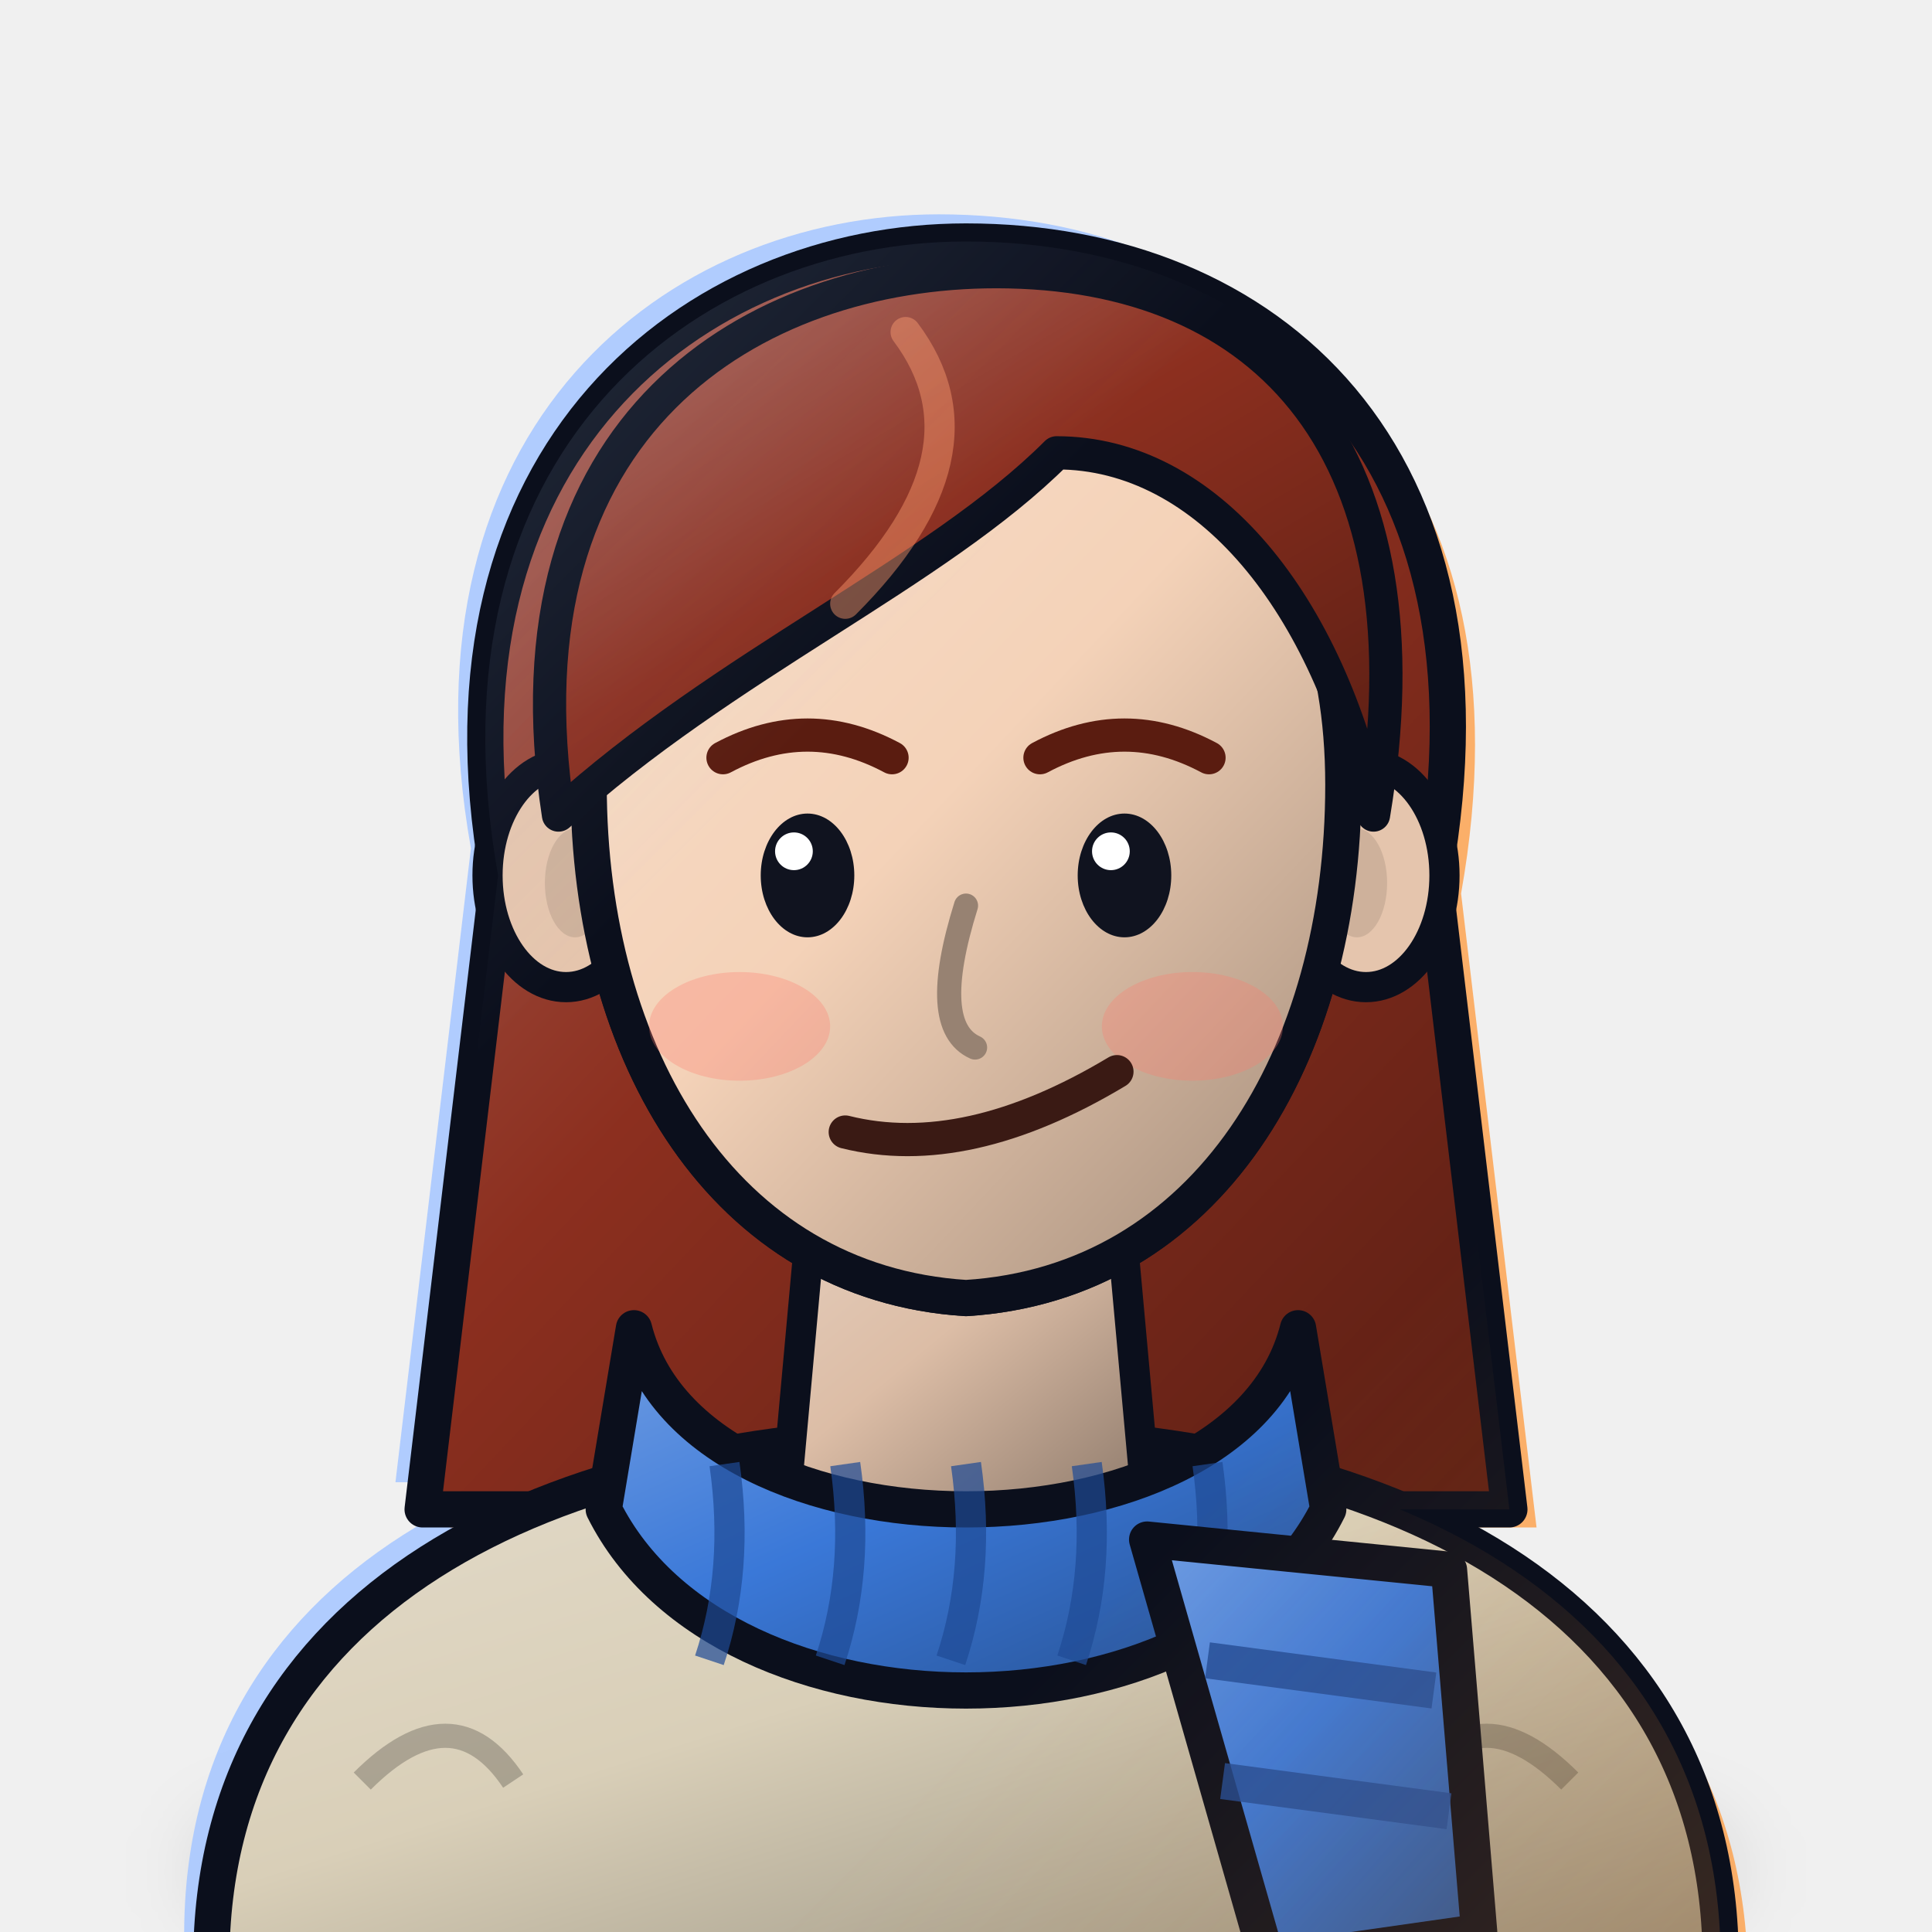
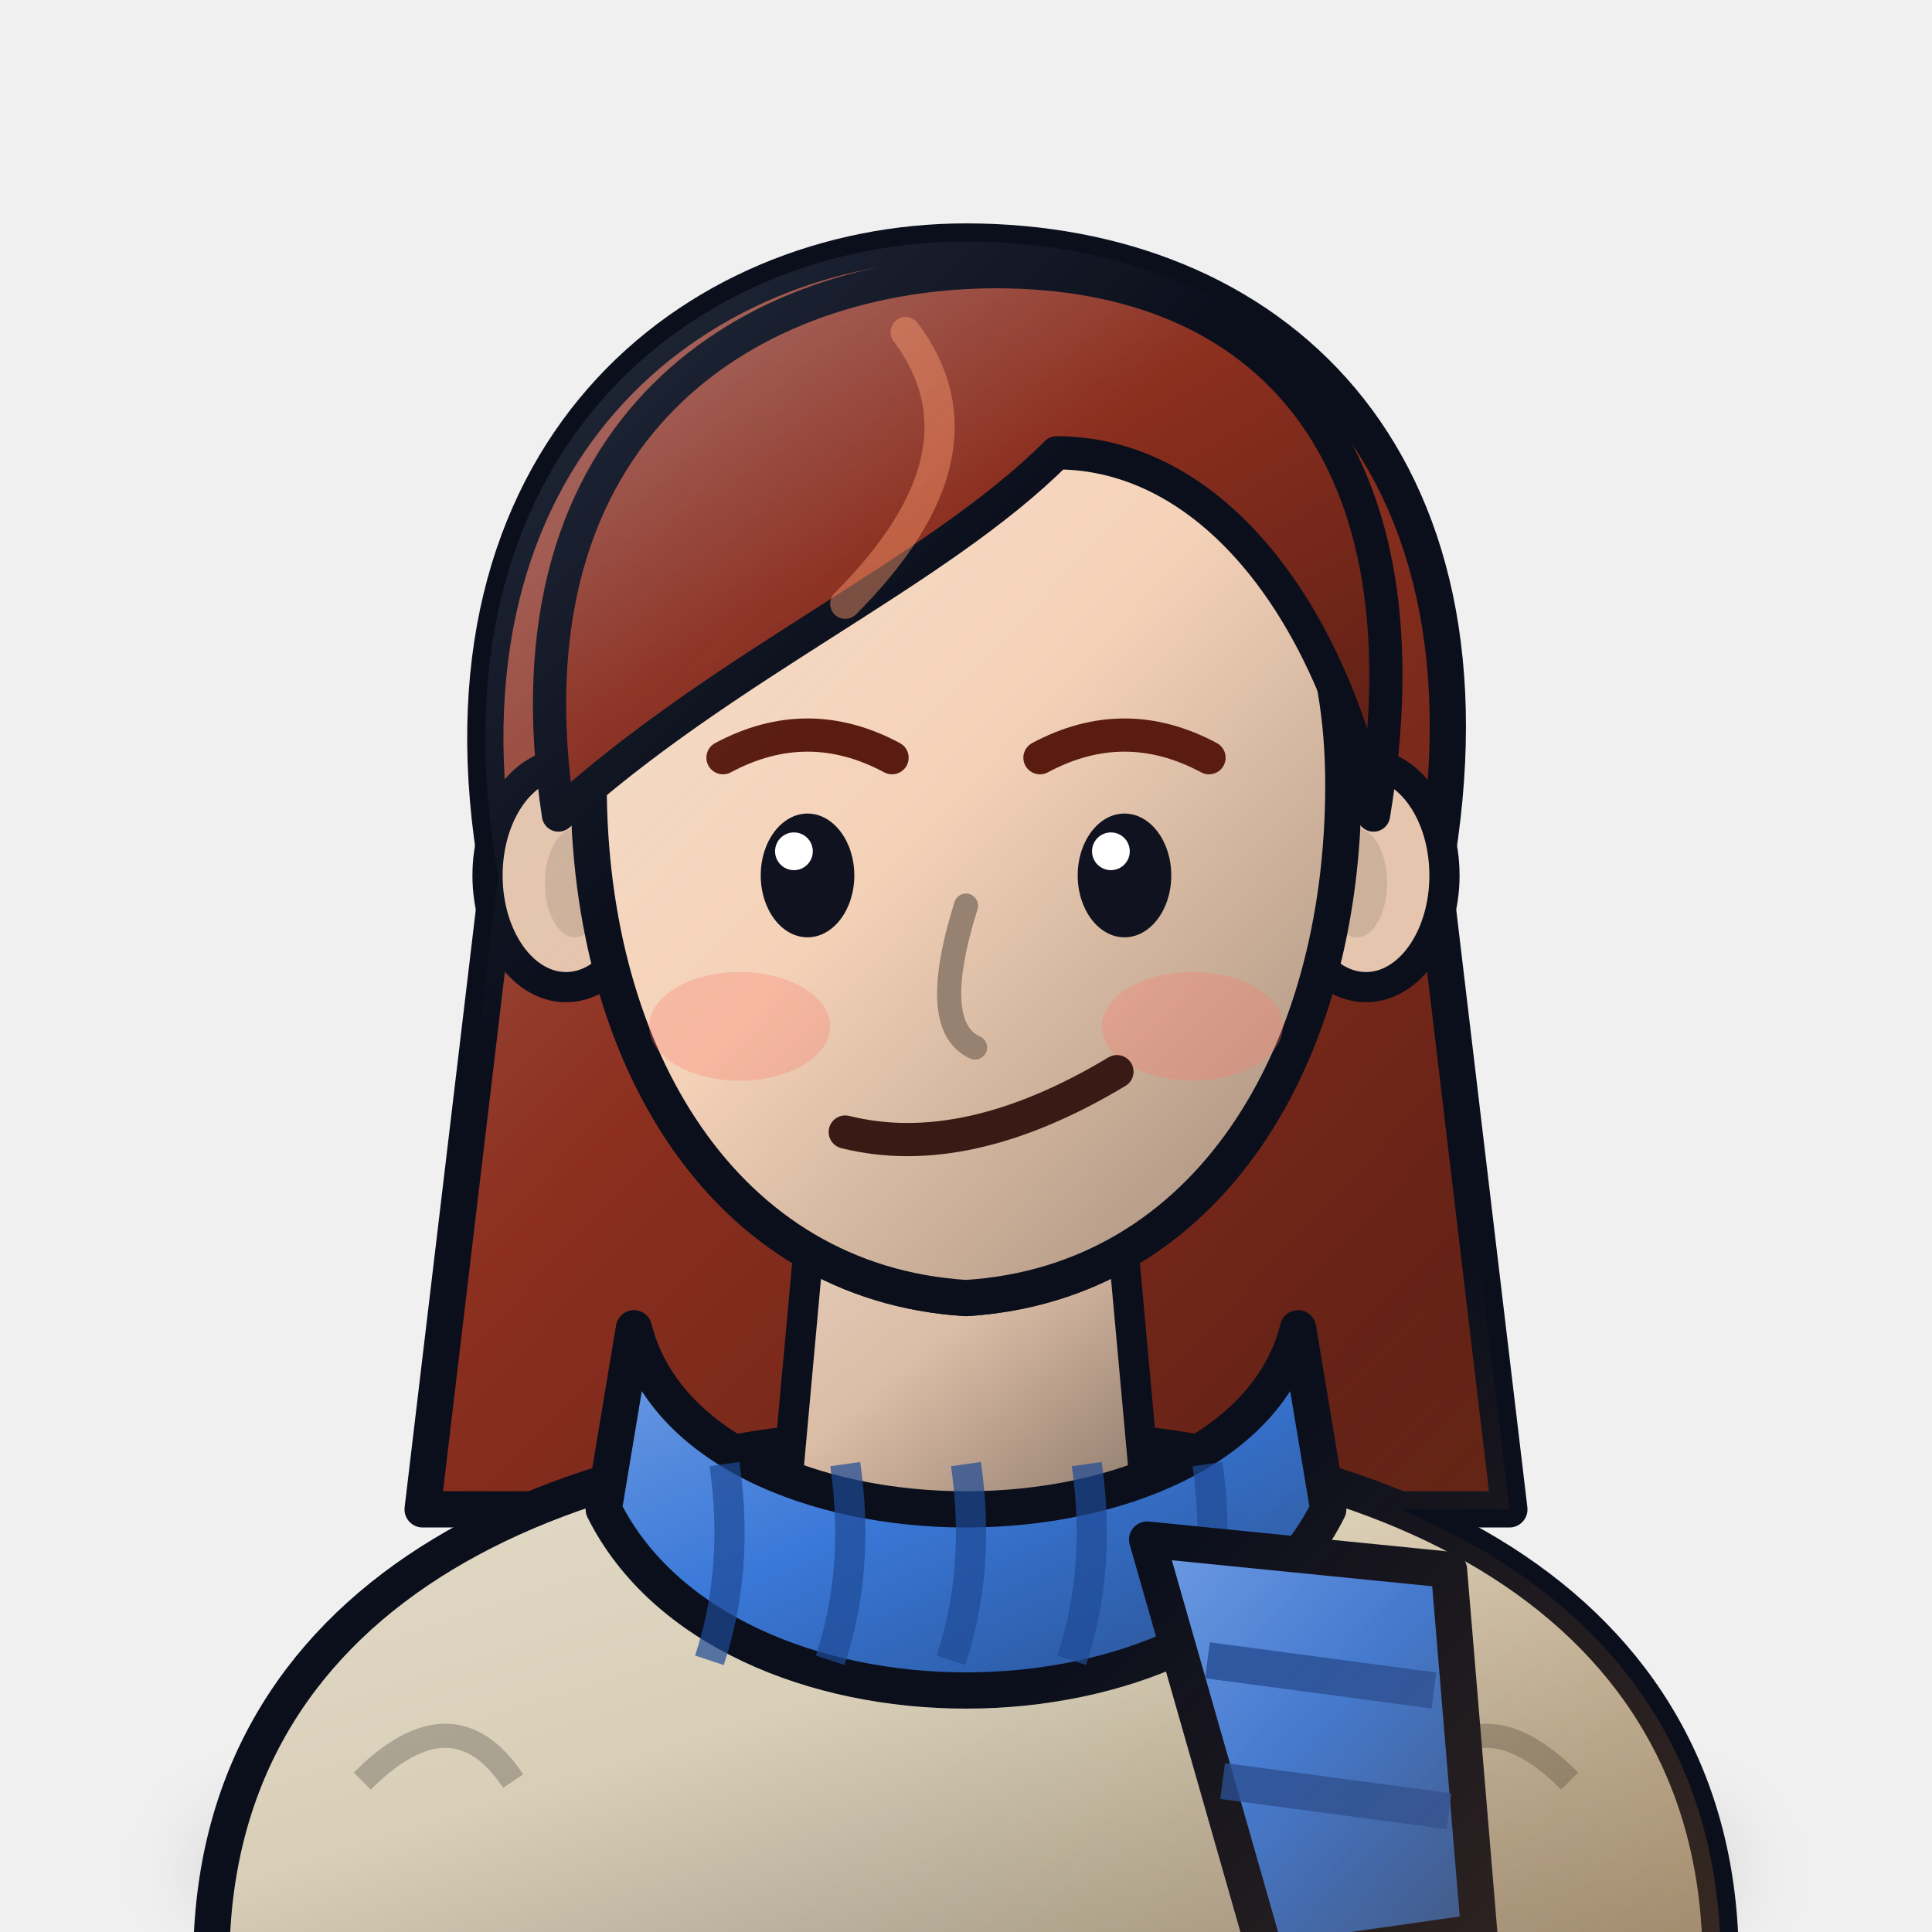
<svg xmlns="http://www.w3.org/2000/svg" width="128" height="128" viewBox="0 0 128 128">
  <defs>
    <linearGradient id="lg1" gradientUnits="objectBoundingBox" x1="0.05" y1="0" x2="0.95" y2="1">
      <stop offset="0" stop-color="#aa6559" stop-opacity="1" />
      <stop offset="0.45" stop-color="#8c2f1f" stop-opacity="1" />
      <stop offset="1" stop-color="#5c1f14" stop-opacity="1" />
    </linearGradient>
    <linearGradient id="lg2" gradientUnits="objectBoundingBox" x1="0.05" y1="0" x2="0.95" y2="1">
      <stop offset="0" stop-color="#e3dbca" stop-opacity="1" />
      <stop offset="0.45" stop-color="#d9cfb8" stop-opacity="1" />
      <stop offset="1" stop-color="#8f8979" stop-opacity="1" />
    </linearGradient>
    <clipPath id="cp3">
      <path d="M14 130 C14 106 36 95 64 95 C92 95 114 106 114 130 Z" fill="#fff" />
    </clipPath>
    <linearGradient id="lg4" gradientUnits="objectBoundingBox" x1="0.05" y1="0" x2="0.95" y2="1">
      <stop offset="0" stop-color="#e5cebd" stop-opacity="1" />
      <stop offset="0.45" stop-color="#dcbda6" stop-opacity="1" />
      <stop offset="1" stop-color="#917d6e" stop-opacity="1" />
    </linearGradient>
    <linearGradient id="lg5" gradientUnits="objectBoundingBox" x1="0.05" y1="0" x2="0.95" y2="1">
      <stop offset="0" stop-color="#f7deca" stop-opacity="1" />
      <stop offset="0.45" stop-color="#f4d2b8" stop-opacity="1" />
      <stop offset="1" stop-color="#a18b79" stop-opacity="1" />
    </linearGradient>
    <linearGradient id="lg6" gradientUnits="objectBoundingBox" x1="0.05" y1="0" x2="0.95" y2="1">
      <stop offset="0" stop-color="#f7deca" stop-opacity="1" />
      <stop offset="0.45" stop-color="#f4d2b8" stop-opacity="1" />
      <stop offset="1" stop-color="#a18b79" stop-opacity="1" />
    </linearGradient>
    <clipPath id="cp7">
      <path d="M39 52 C39 34 50 27 64 27 C78 27 89 34 89 52 C89 70 80 85 64 86 C48 85 39 70 39 52 Z" fill="#fff" />
    </clipPath>
    <linearGradient id="lg8" gradientUnits="objectBoundingBox" x1="0.05" y1="0" x2="0.95" y2="1">
      <stop offset="0" stop-color="#aa6559" stop-opacity="1" />
      <stop offset="0.45" stop-color="#8c2f1f" stop-opacity="1" />
      <stop offset="1" stop-color="#5c1f14" stop-opacity="1" />
    </linearGradient>
    <linearGradient id="lg9" gradientUnits="objectBoundingBox" x1="0.05" y1="0" x2="0.95" y2="1">
      <stop offset="0" stop-color="#6d9be2" stop-opacity="1" />
      <stop offset="0.45" stop-color="#3a78d8" stop-opacity="1" />
      <stop offset="1" stop-color="#264f8f" stop-opacity="1" />
    </linearGradient>
    <linearGradient id="lg10" gradientUnits="objectBoundingBox" x1="0.05" y1="0" x2="0.95" y2="1">
      <stop offset="0" stop-color="#6d9be2" stop-opacity="1" />
      <stop offset="0.45" stop-color="#3a78d8" stop-opacity="1" />
      <stop offset="1" stop-color="#264f8f" stop-opacity="1" />
    </linearGradient>
    <filter id="bl11" x="-60%" y="-60%" width="220%" height="220%">
      <feGaussianBlur stdDeviation="3" />
    </filter>
    <clipPath id="cp12">
      <path d="M33 58 C28 30 46 16 64 16 C84 16 100 30 95 58 L100 100 L28 100 Z M14 130 C14 106 36 95 64 95 C92 95 114 106 114 130 Z M54 78 L74 78 L76 100 L52 100 Z M39 52 C39 34 50 27 64 27 C78 27 89 34 89 52 C89 70 80 85 64 86 C48 85 39 70 39 52 Z M37 54 C33 28 50 18 66 18 C84 18 95 30 91 54 C88 40 80 30 70 30 C62 38 48 44 37 54 Z M42 88 C46 104 82 104 86 88 L88 100 C80 116 48 116 40 100 Z M76 102 L96 104 L98 128 L84 130 Z" fill="#fff" />
    </clipPath>
    <linearGradient id="lg13" gradientUnits="objectBoundingBox" x1="0" y1="0" x2="1" y2="1">
      <stop offset="0" stop-color="#bcd8ff" stop-opacity="0.28" />
      <stop offset="0.4" stop-color="#bcd8ff" stop-opacity="0" />
      <stop offset="0.7" stop-color="#ff9a3c" stop-opacity="0" />
      <stop offset="1" stop-color="#ff9a3c" stop-opacity="0.22" />
    </linearGradient>
  </defs>
  <ellipse cx="64" cy="124" rx="50" ry="5" fill="#000" fill-opacity="0.35" filter="url(#bl11)" />
-   <g transform="translate(-1.8 -1.8)">
-     <path d="M33 58 C28 30 46 16 64 16 C84 16 100 30 95 58 L100 100 L28 100 Z M14 130 C14 106 36 95 64 95 C92 95 114 106 114 130 Z M54 78 L74 78 L76 100 L52 100 Z M39 52 C39 34 50 27 64 27 C78 27 89 34 89 52 C89 70 80 85 64 86 C48 85 39 70 39 52 Z M37 54 C33 28 50 18 66 18 C84 18 95 30 91 54 C88 40 80 30 70 30 C62 38 48 44 37 54 Z M42 88 C46 104 82 104 86 88 L88 100 C80 116 48 116 40 100 Z M76 102 L96 104 L98 128 L84 130 Z" fill="#a9c8ff" fill-opacity="0.9" />
-   </g>
-   <g transform="translate(1.8 1.2)">
-     <path d="M33 58 C28 30 46 16 64 16 C84 16 100 30 95 58 L100 100 L28 100 Z M14 130 C14 106 36 95 64 95 C92 95 114 106 114 130 Z M54 78 L74 78 L76 100 L52 100 Z M39 52 C39 34 50 27 64 27 C78 27 89 34 89 52 C89 70 80 85 64 86 C48 85 39 70 39 52 Z M37 54 C33 28 50 18 66 18 C84 18 95 30 91 54 C88 40 80 30 70 30 C62 38 48 44 37 54 Z M42 88 C46 104 82 104 86 88 L88 100 C80 116 48 116 40 100 Z M76 102 L96 104 L98 128 L84 130 Z" fill="#ff9a3c" fill-opacity="0.75" />
-   </g>
  <path d="M33 58 C28 30 46 16 64 16 C84 16 100 30 95 58 L100 100 L28 100 Z" fill="url(#lg1)" stroke="#0b0f1c" stroke-width="2.4" stroke-linejoin="round" />
  <path d="M14 130 C14 106 36 95 64 95 C92 95 114 106 114 130 Z" fill="url(#lg2)" stroke="#0b0f1c" stroke-width="2.4" stroke-linejoin="round" />
  <path d="M50 96 Q64 108 78 96 Q64 100 50 96 Z" fill="#b8ad92" stroke="#0b0f1c" stroke-width="1.8" stroke-linejoin="round" />
  <g clip-path="url(#cp3)">
    <path d="M24 118 Q30 112 34 118" fill="none" stroke="#000" stroke-opacity="0.22" stroke-width="1.6" />
    <path d="M104 118 Q98 112 94 118" fill="none" stroke="#000" stroke-opacity="0.22" stroke-width="1.6" />
  </g>
  <path d="M54 78 L74 78 L76 100 L52 100 Z" fill="url(#lg4)" stroke="#0b0f1c" stroke-width="2.0" stroke-linejoin="round" />
  <path d="M54 82 Q64 92 74 82 L74 78 L54 78 Z" fill="#000" fill-opacity="0.22" />
  <path d="M39 52 C39 34 50 27 64 27 C78 27 89 34 89 52 C89 70 80 85 64 86 C48 85 39 70 39 52 Z" fill="url(#lg5)" stroke="#0b0f1c" stroke-width="2.4" stroke-linejoin="round" />
  <ellipse cx="37.5" cy="58" rx="5.2" ry="7.4" fill="#e5c5ad" stroke="#0b0f1c" stroke-width="2" />
  <ellipse cx="38.1" cy="58.5" rx="2" ry="3.6" fill="#bea490" fill-opacity="0.6" />
  <ellipse cx="90.5" cy="58" rx="5.2" ry="7.4" fill="#e5c5ad" stroke="#0b0f1c" stroke-width="2" />
  <ellipse cx="89.9" cy="58.5" rx="2" ry="3.6" fill="#bea490" fill-opacity="0.6" />
  <path d="M39 52 C39 34 50 27 64 27 C78 27 89 34 89 52 C89 70 80 85 64 86 C48 85 39 70 39 52 Z" fill="url(#lg6)" stroke="#0b0f1c" stroke-width="2.4" />
  <g clip-path="url(#cp7)">
    <ellipse cx="49" cy="68" rx="6" ry="3.6" fill="#ff7a6b" fill-opacity="0.30" />
    <ellipse cx="79" cy="68" rx="6" ry="3.6" fill="#ff7a6b" fill-opacity="0.30" />
  </g>
  <ellipse cx="53.5" cy="58" rx="3.1" ry="4.1" fill="#10131f" />
  <circle cx="52.6" cy="56.4" r="1.25" fill="#fff" />
  <path d="M47.9 50.2 Q53.5 47.2 59.1 50.2" fill="none" stroke="#5a1c10" stroke-width="2.2" stroke-linecap="round" />
  <ellipse cx="74.5" cy="58" rx="3.1" ry="4.1" fill="#10131f" />
  <circle cx="73.6" cy="56.4" r="1.25" fill="#fff" />
  <path d="M68.9 50.2 Q74.5 47.2 80.1 50.2" fill="none" stroke="#5a1c10" stroke-width="2.2" stroke-linecap="round" />
  <path d="M64 60 Q61.5 68 64.6 69.4" fill="none" stroke="#978272" stroke-width="1.6" stroke-linecap="round" />
  <path d="M56 75 Q64 77 74 71" fill="none" stroke="#3a1a14" stroke-width="2.2" stroke-linecap="round" />
  <path d="M37 54 C33 28 50 18 66 18 C84 18 95 30 91 54 C88 40 80 30 70 30 C62 38 48 44 37 54 Z" fill="url(#lg8)" stroke="#0b0f1c" stroke-width="2.2" stroke-linejoin="round" />
  <path d="M60 22 Q66 30 56 40" stroke="#ff9a6b" stroke-opacity="0.45" stroke-width="2" fill="none" stroke-linecap="round" />
  <path d="M42 88 C46 104 82 104 86 88 L88 100 C80 116 48 116 40 100 Z" fill="url(#lg9)" stroke="#0b0f1c" stroke-width="2.4" stroke-linejoin="round" />
  <path d="M48 97 Q49 104 47 110" stroke="#1e4a96" stroke-opacity="0.7" stroke-width="2" fill="none" />
  <path d="M56 97 Q57 104 55 110" stroke="#1e4a96" stroke-opacity="0.7" stroke-width="2" fill="none" />
  <path d="M64 97 Q65 104 63 110" stroke="#1e4a96" stroke-opacity="0.7" stroke-width="2" fill="none" />
  <path d="M72 97 Q73 104 71 110" stroke="#1e4a96" stroke-opacity="0.7" stroke-width="2" fill="none" />
  <path d="M80 97 Q81 104 79 110" stroke="#1e4a96" stroke-opacity="0.7" stroke-width="2" fill="none" />
  <path d="M76 102 L96 104 L98 128 L84 130 Z" fill="url(#lg10)" stroke="#0b0f1c" stroke-width="2.4" stroke-linejoin="round" />
  <path d="M80 110 L95 112 M81 118 L96 120" stroke="#1e4a96" stroke-opacity="0.8" stroke-width="2.4" fill="none" />
  <g clip-path="url(#cp12)">
    <rect x="0" y="0" width="128" height="128" rx="0" fill="url(#lg13)" />
  </g>
</svg>
